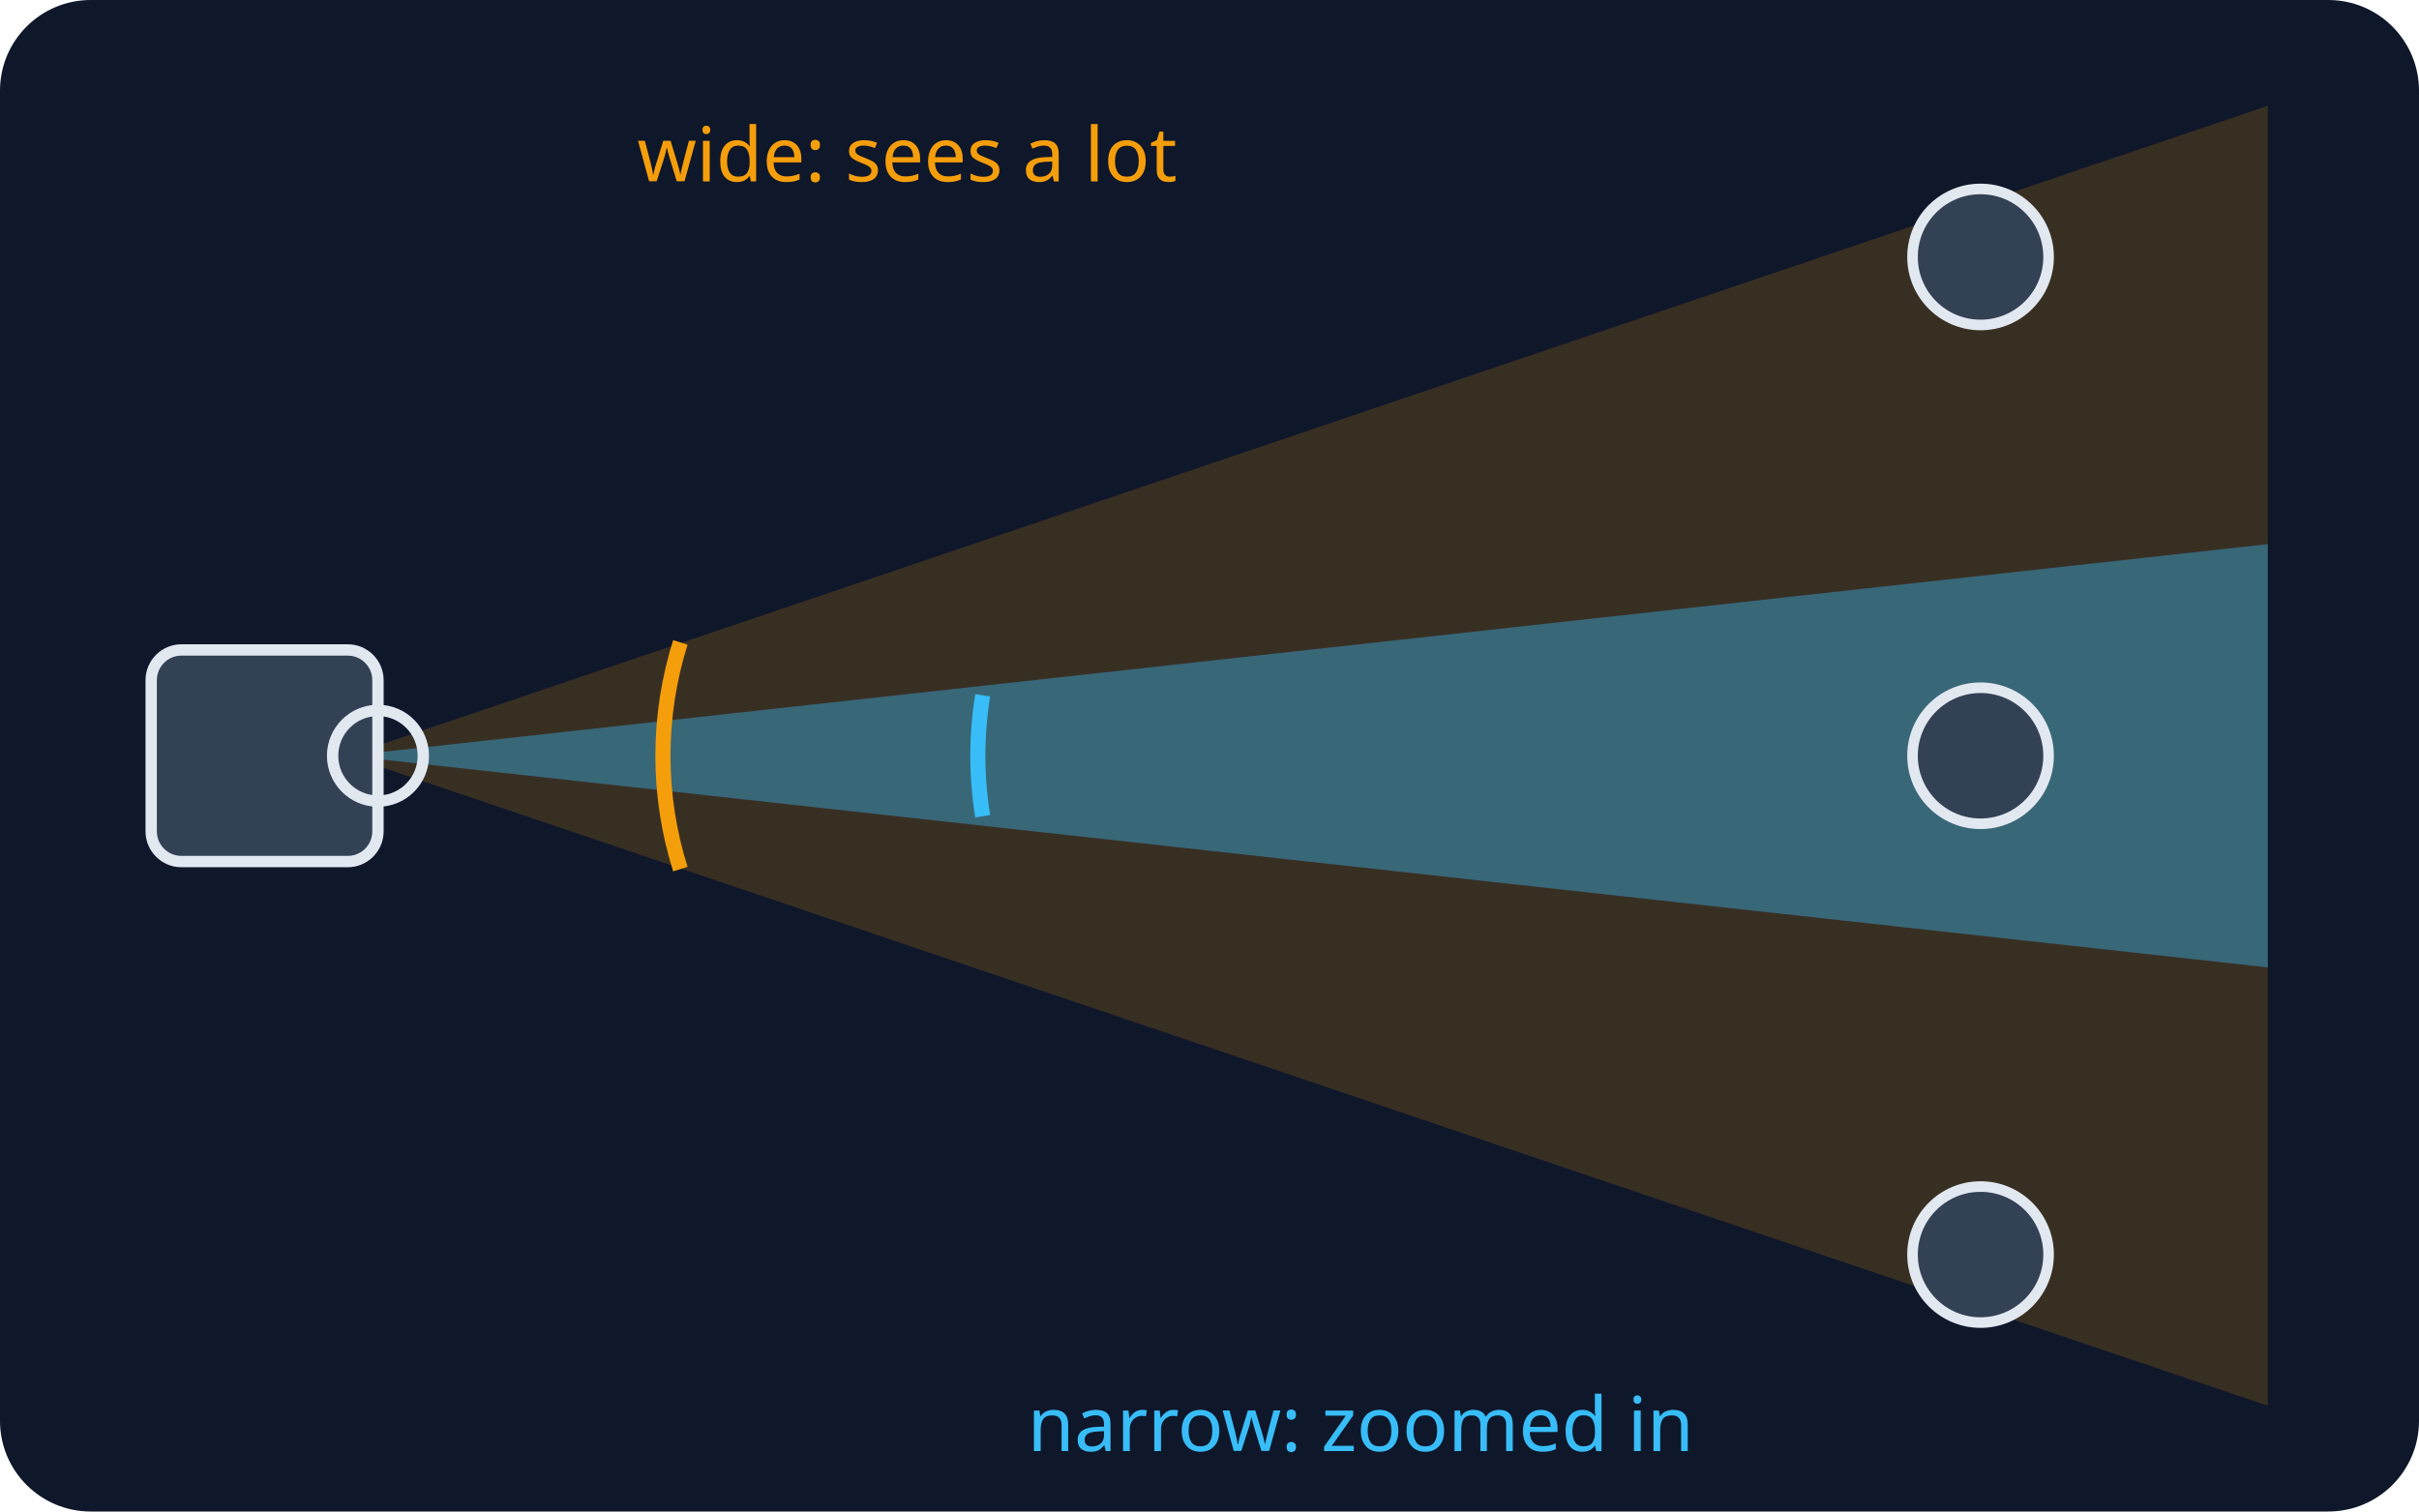
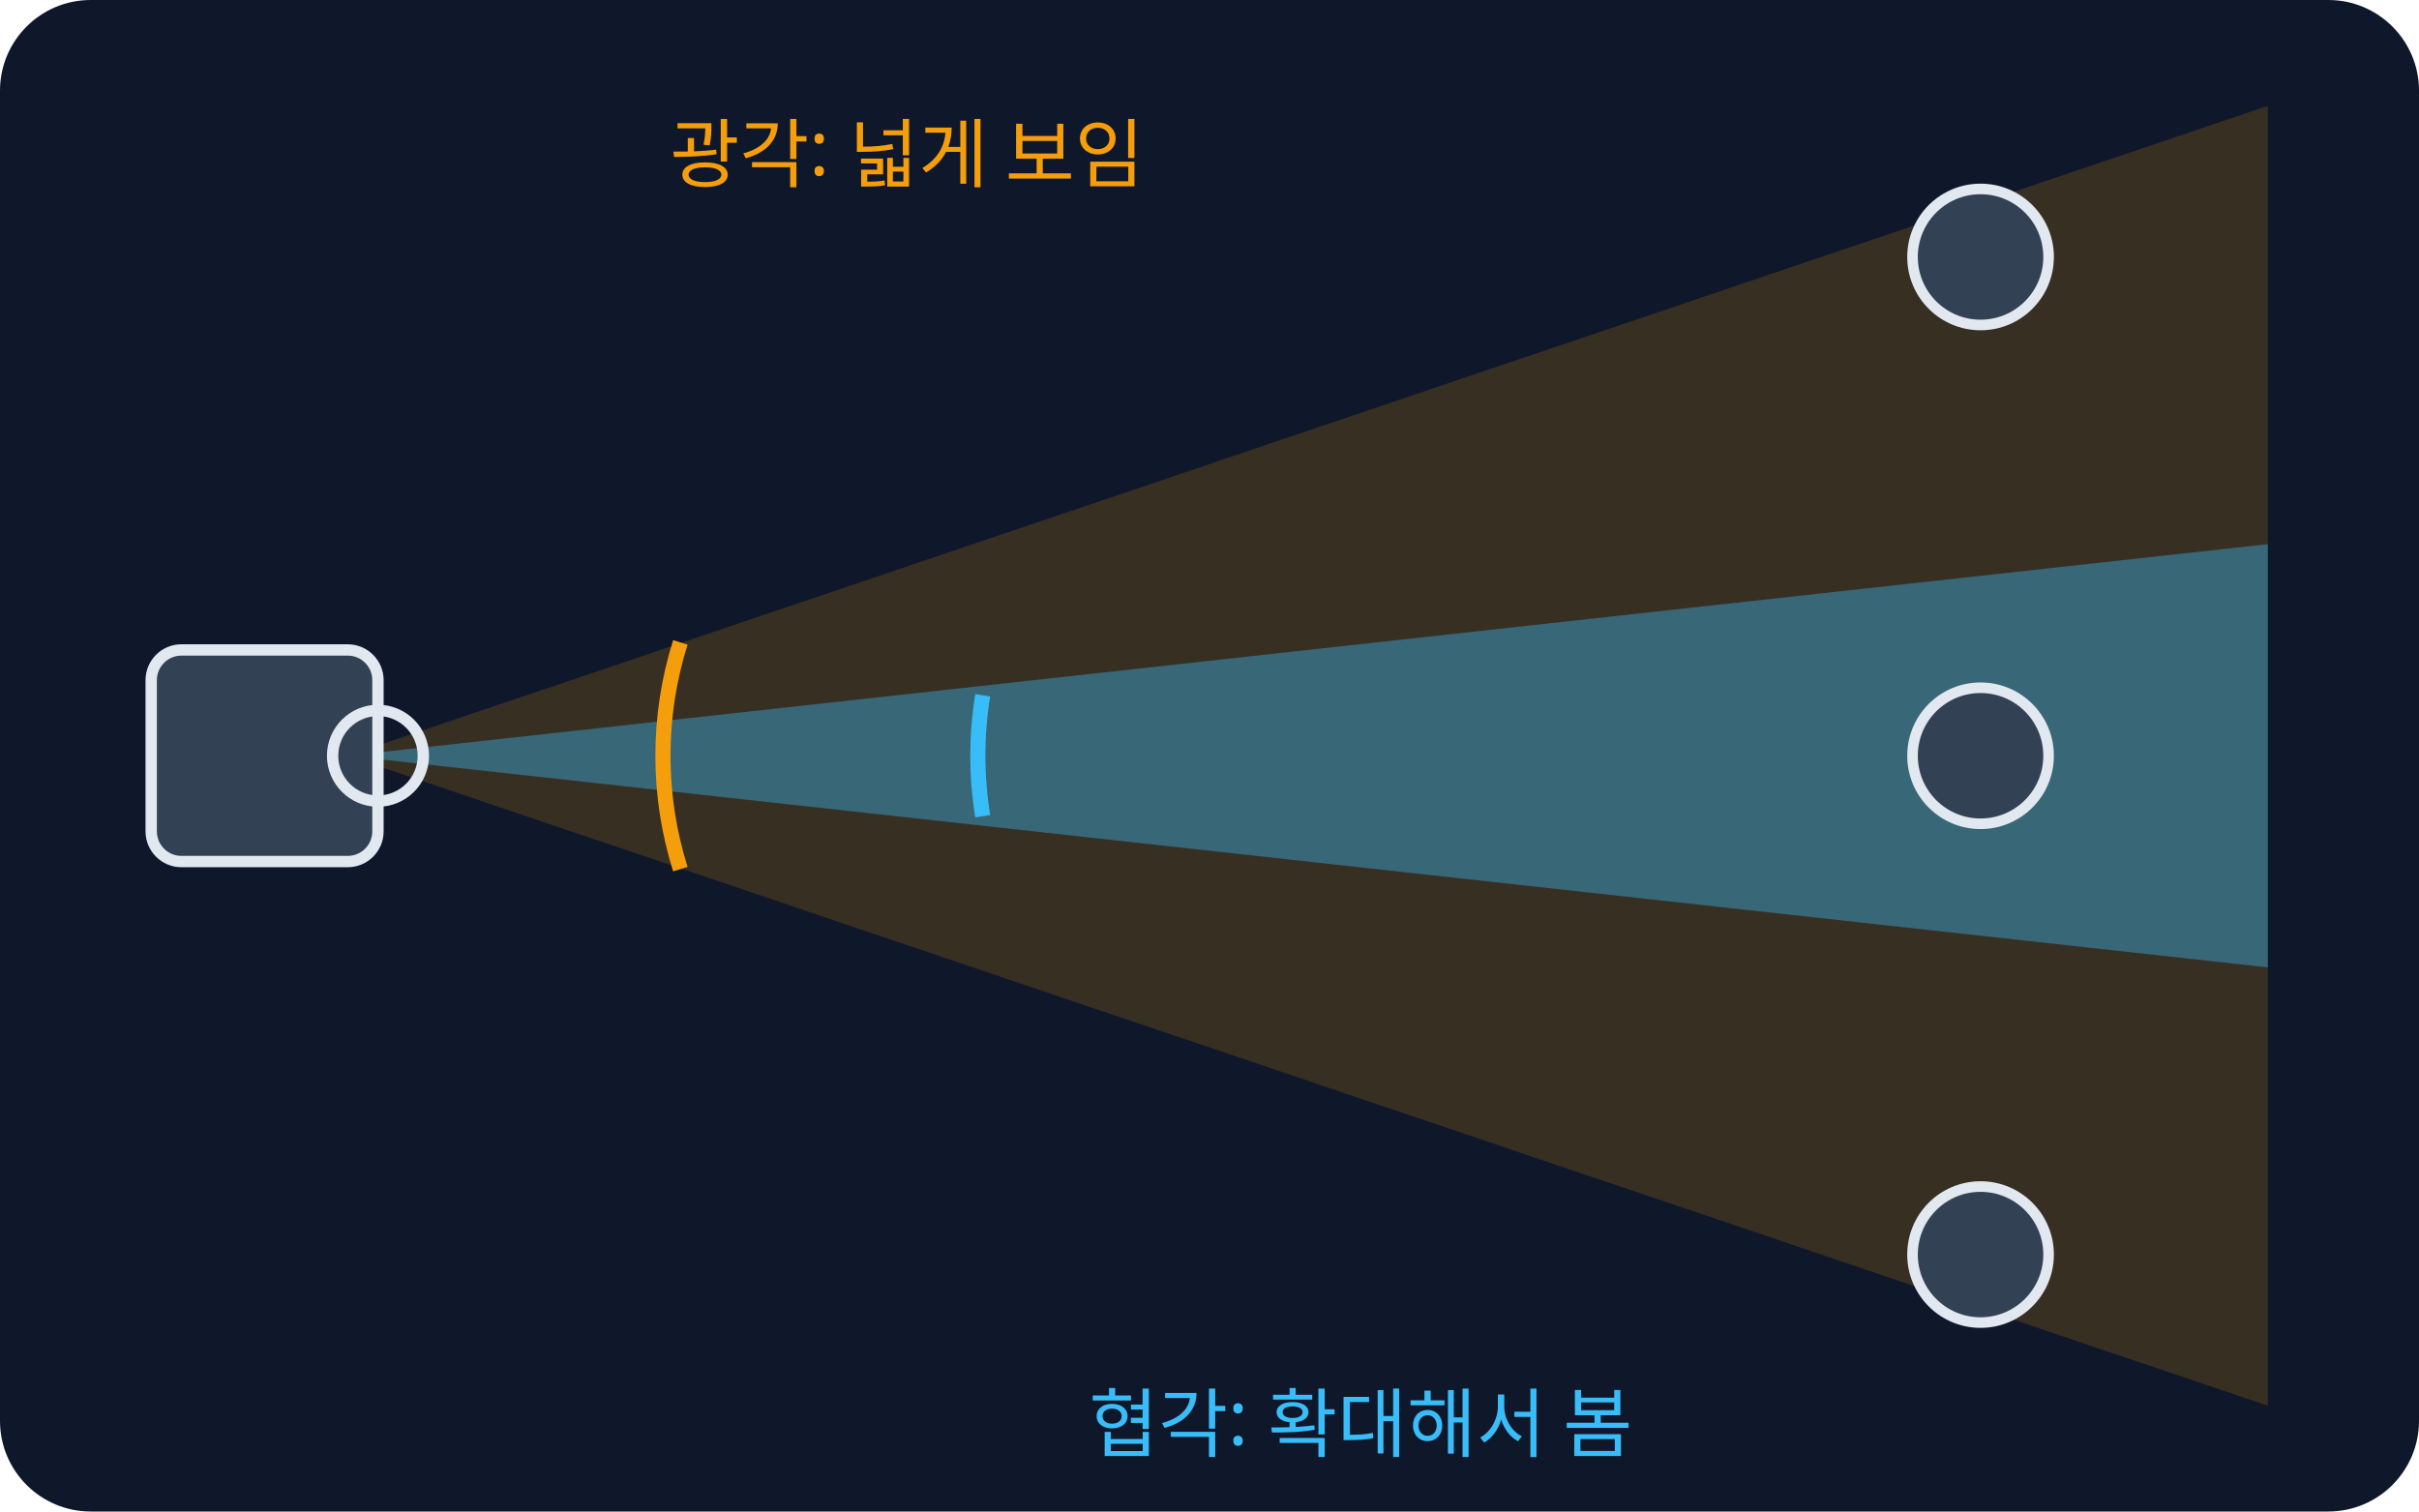
<svg xmlns="http://www.w3.org/2000/svg" viewBox="0 0 320 200" role="img">
  <defs>
    <style>.wide{animation:w 3s ease-in-out infinite alternate}@keyframes w{0%{fill-opacity:.28}100%{fill-opacity:.08}}@media (prefers-reduced-motion: reduce){*{animation:none!important;transition:none!important}}</style>
  </defs>
  <rect width="320" height="200" rx="12" fill="#0f172a" />
  <polygon points="46.0,100.0 300.0,14.0 300.0,186.0" fill="#f59e0b" fill-opacity=".18" class="wide" />
  <polygon points="46.0,100.0 300.0,72.0 300.0,128.0" fill="#38bdf8" fill-opacity=".4" class="narrow" />
  <circle cx="262.0" cy="34.0" r="9" fill="#334155" stroke="#e2e8f0" stroke-width="1.4" />
  <circle cx="262.0" cy="100.0" r="9" fill="#334155" stroke="#e2e8f0" stroke-width="1.4" />
  <circle cx="262.0" cy="166.0" r="9" fill="#334155" stroke="#e2e8f0" stroke-width="1.4" />
  <rect x="20" y="86" width="30" height="28" rx="4" fill="#334155" stroke="#e2e8f0" stroke-width="1.5" />
  <circle cx="50.0" cy="100.0" r="6" fill="none" stroke="#e2e8f0" stroke-width="1.5" />
  <path d="M 90 85 A 50 50 0 0 0 90 115" fill="none" stroke="#f59e0b" stroke-width="2" />
  <path d="M 130 92 A 50 50 0 0 0 130 108" fill="none" stroke="#38bdf8" stroke-width="2" />
-   <text x="120" y="24" font-size="10" fill="#f59e0b" text-anchor="middle" font-family="system-ui, sans-serif">wide: sees a lot</text>
-   <text x="180" y="192" font-size="10" fill="#38bdf8" text-anchor="middle" font-family="system-ui, sans-serif">narrow: zoomed in</text>
+   <text x="120" y="24" font-size="10" fill="#f59e0b" text-anchor="middle" font-family="system-ui, sans-serif">광각: 넓게 보임</text>
+   <text x="180" y="192" font-size="10" fill="#38bdf8" text-anchor="middle" font-family="system-ui, sans-serif">협각: 확대해서 봄</text>
</svg>
